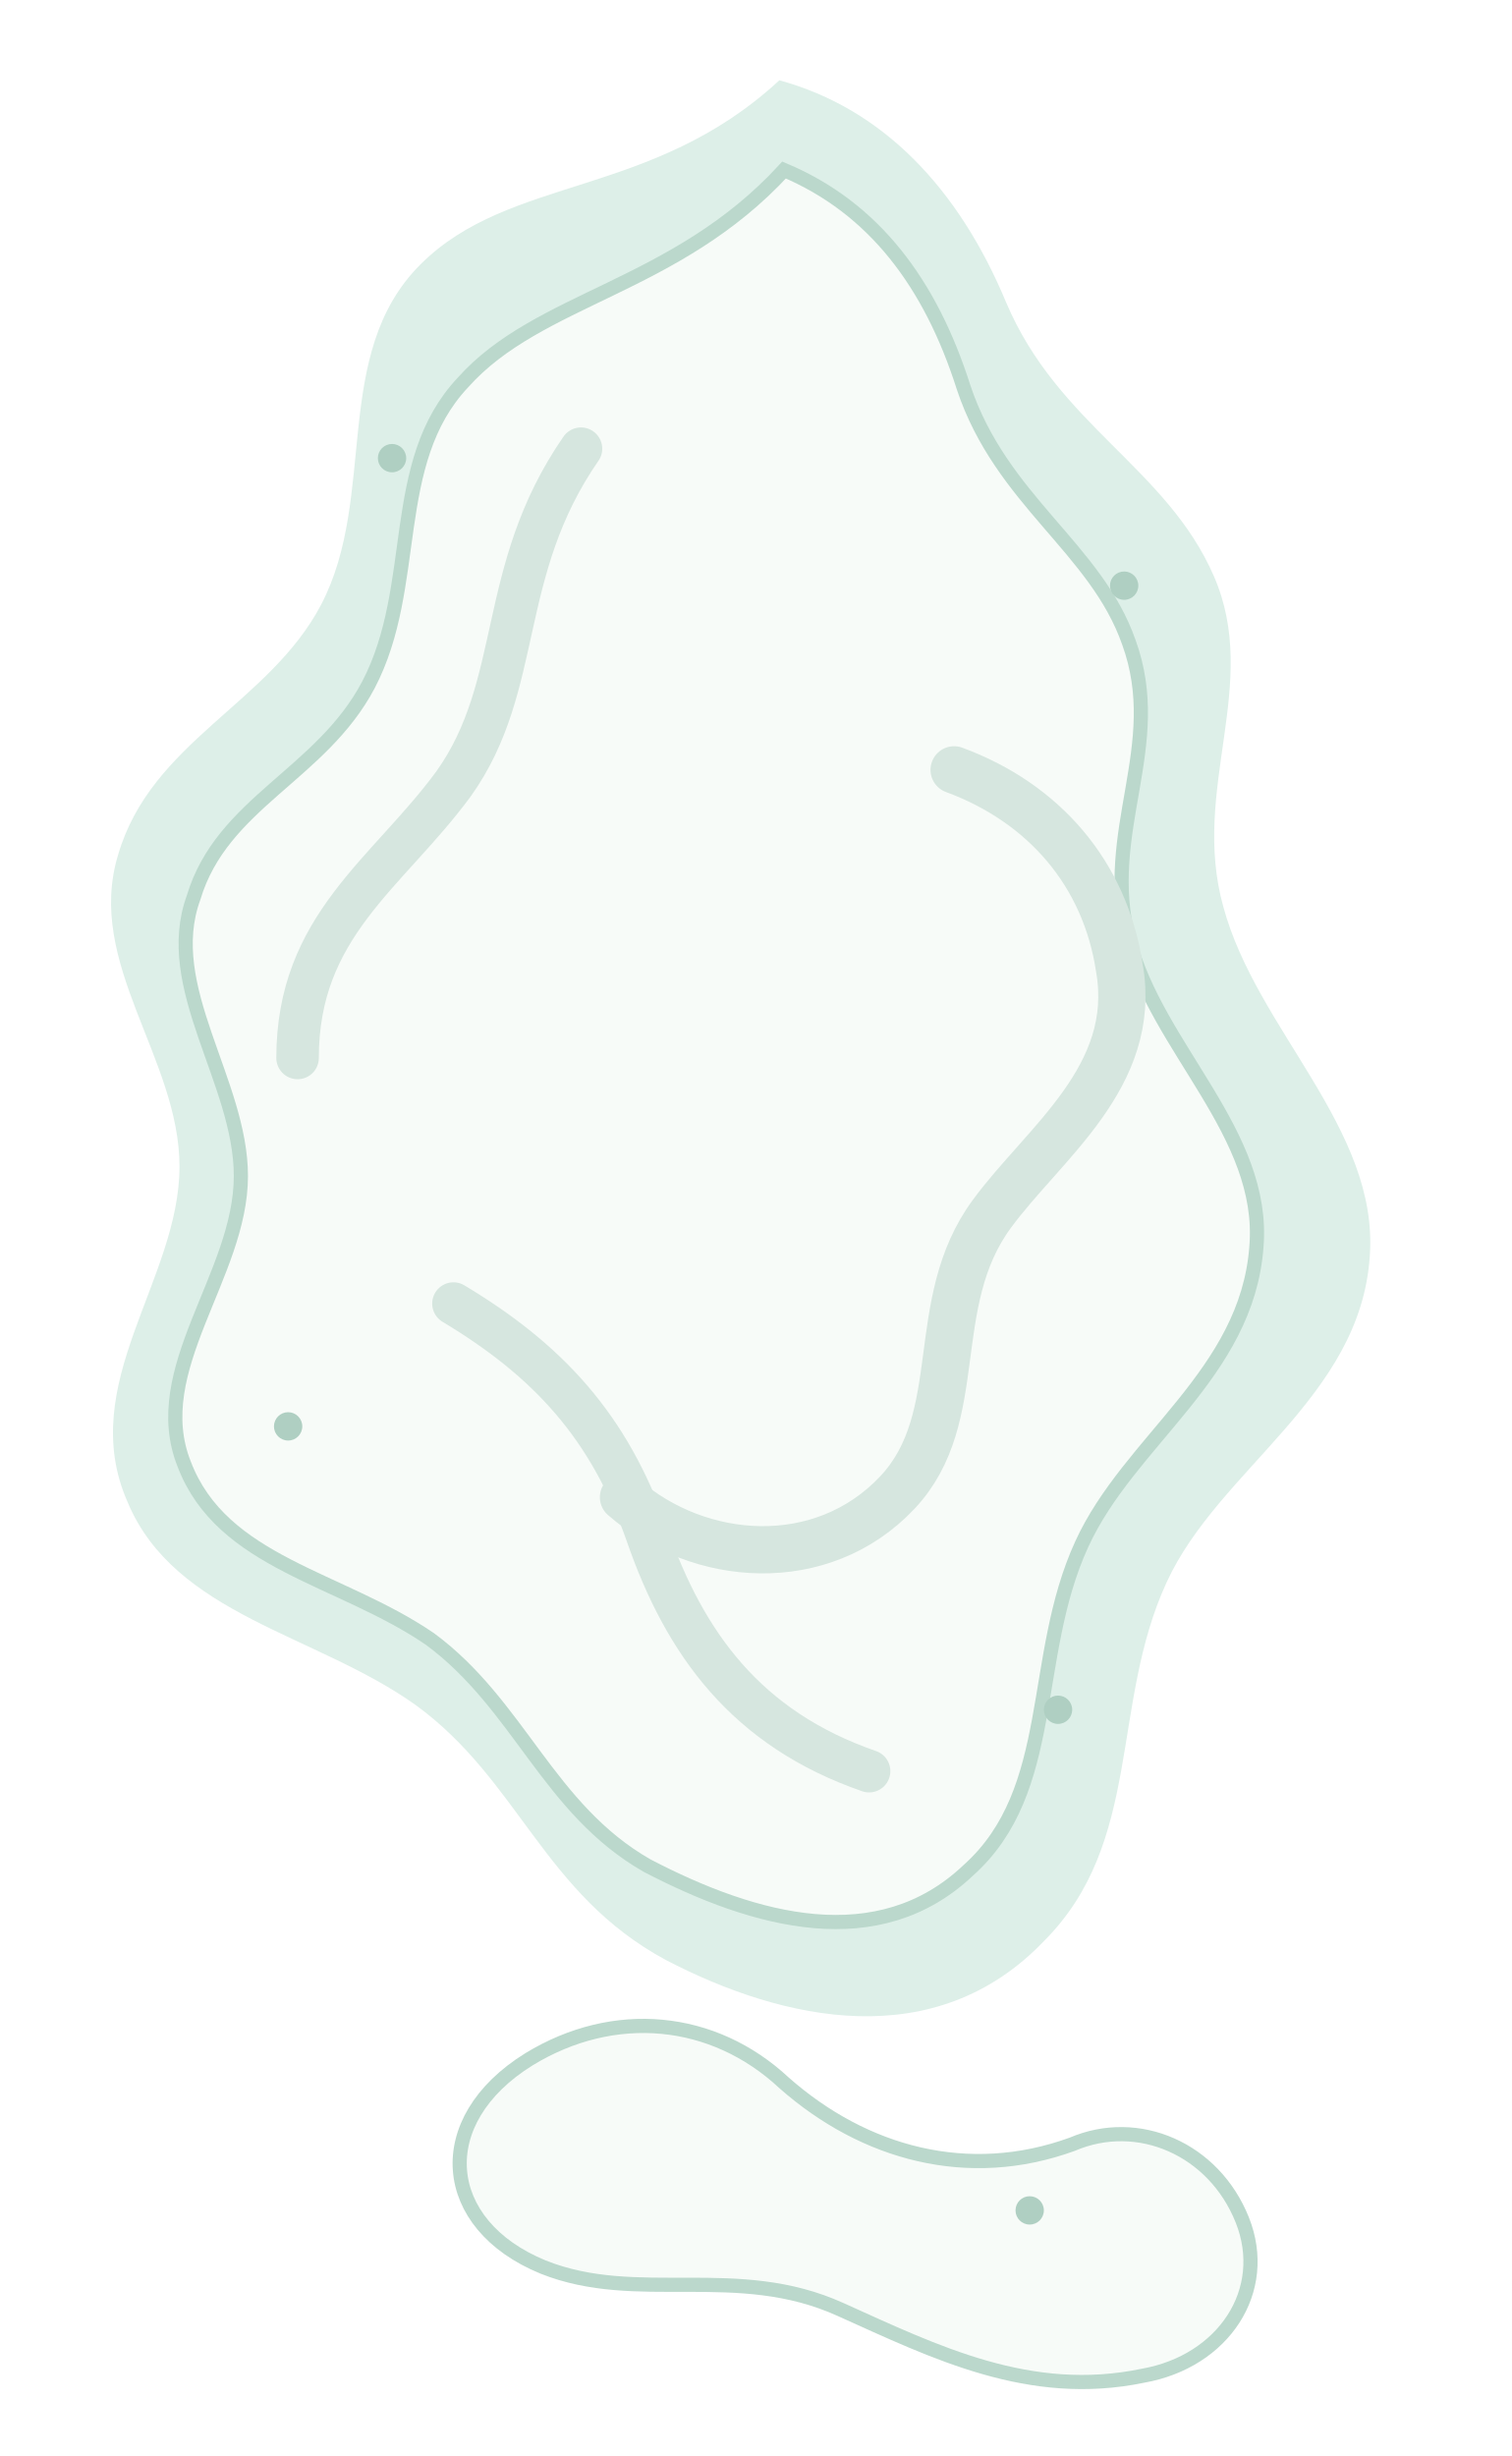
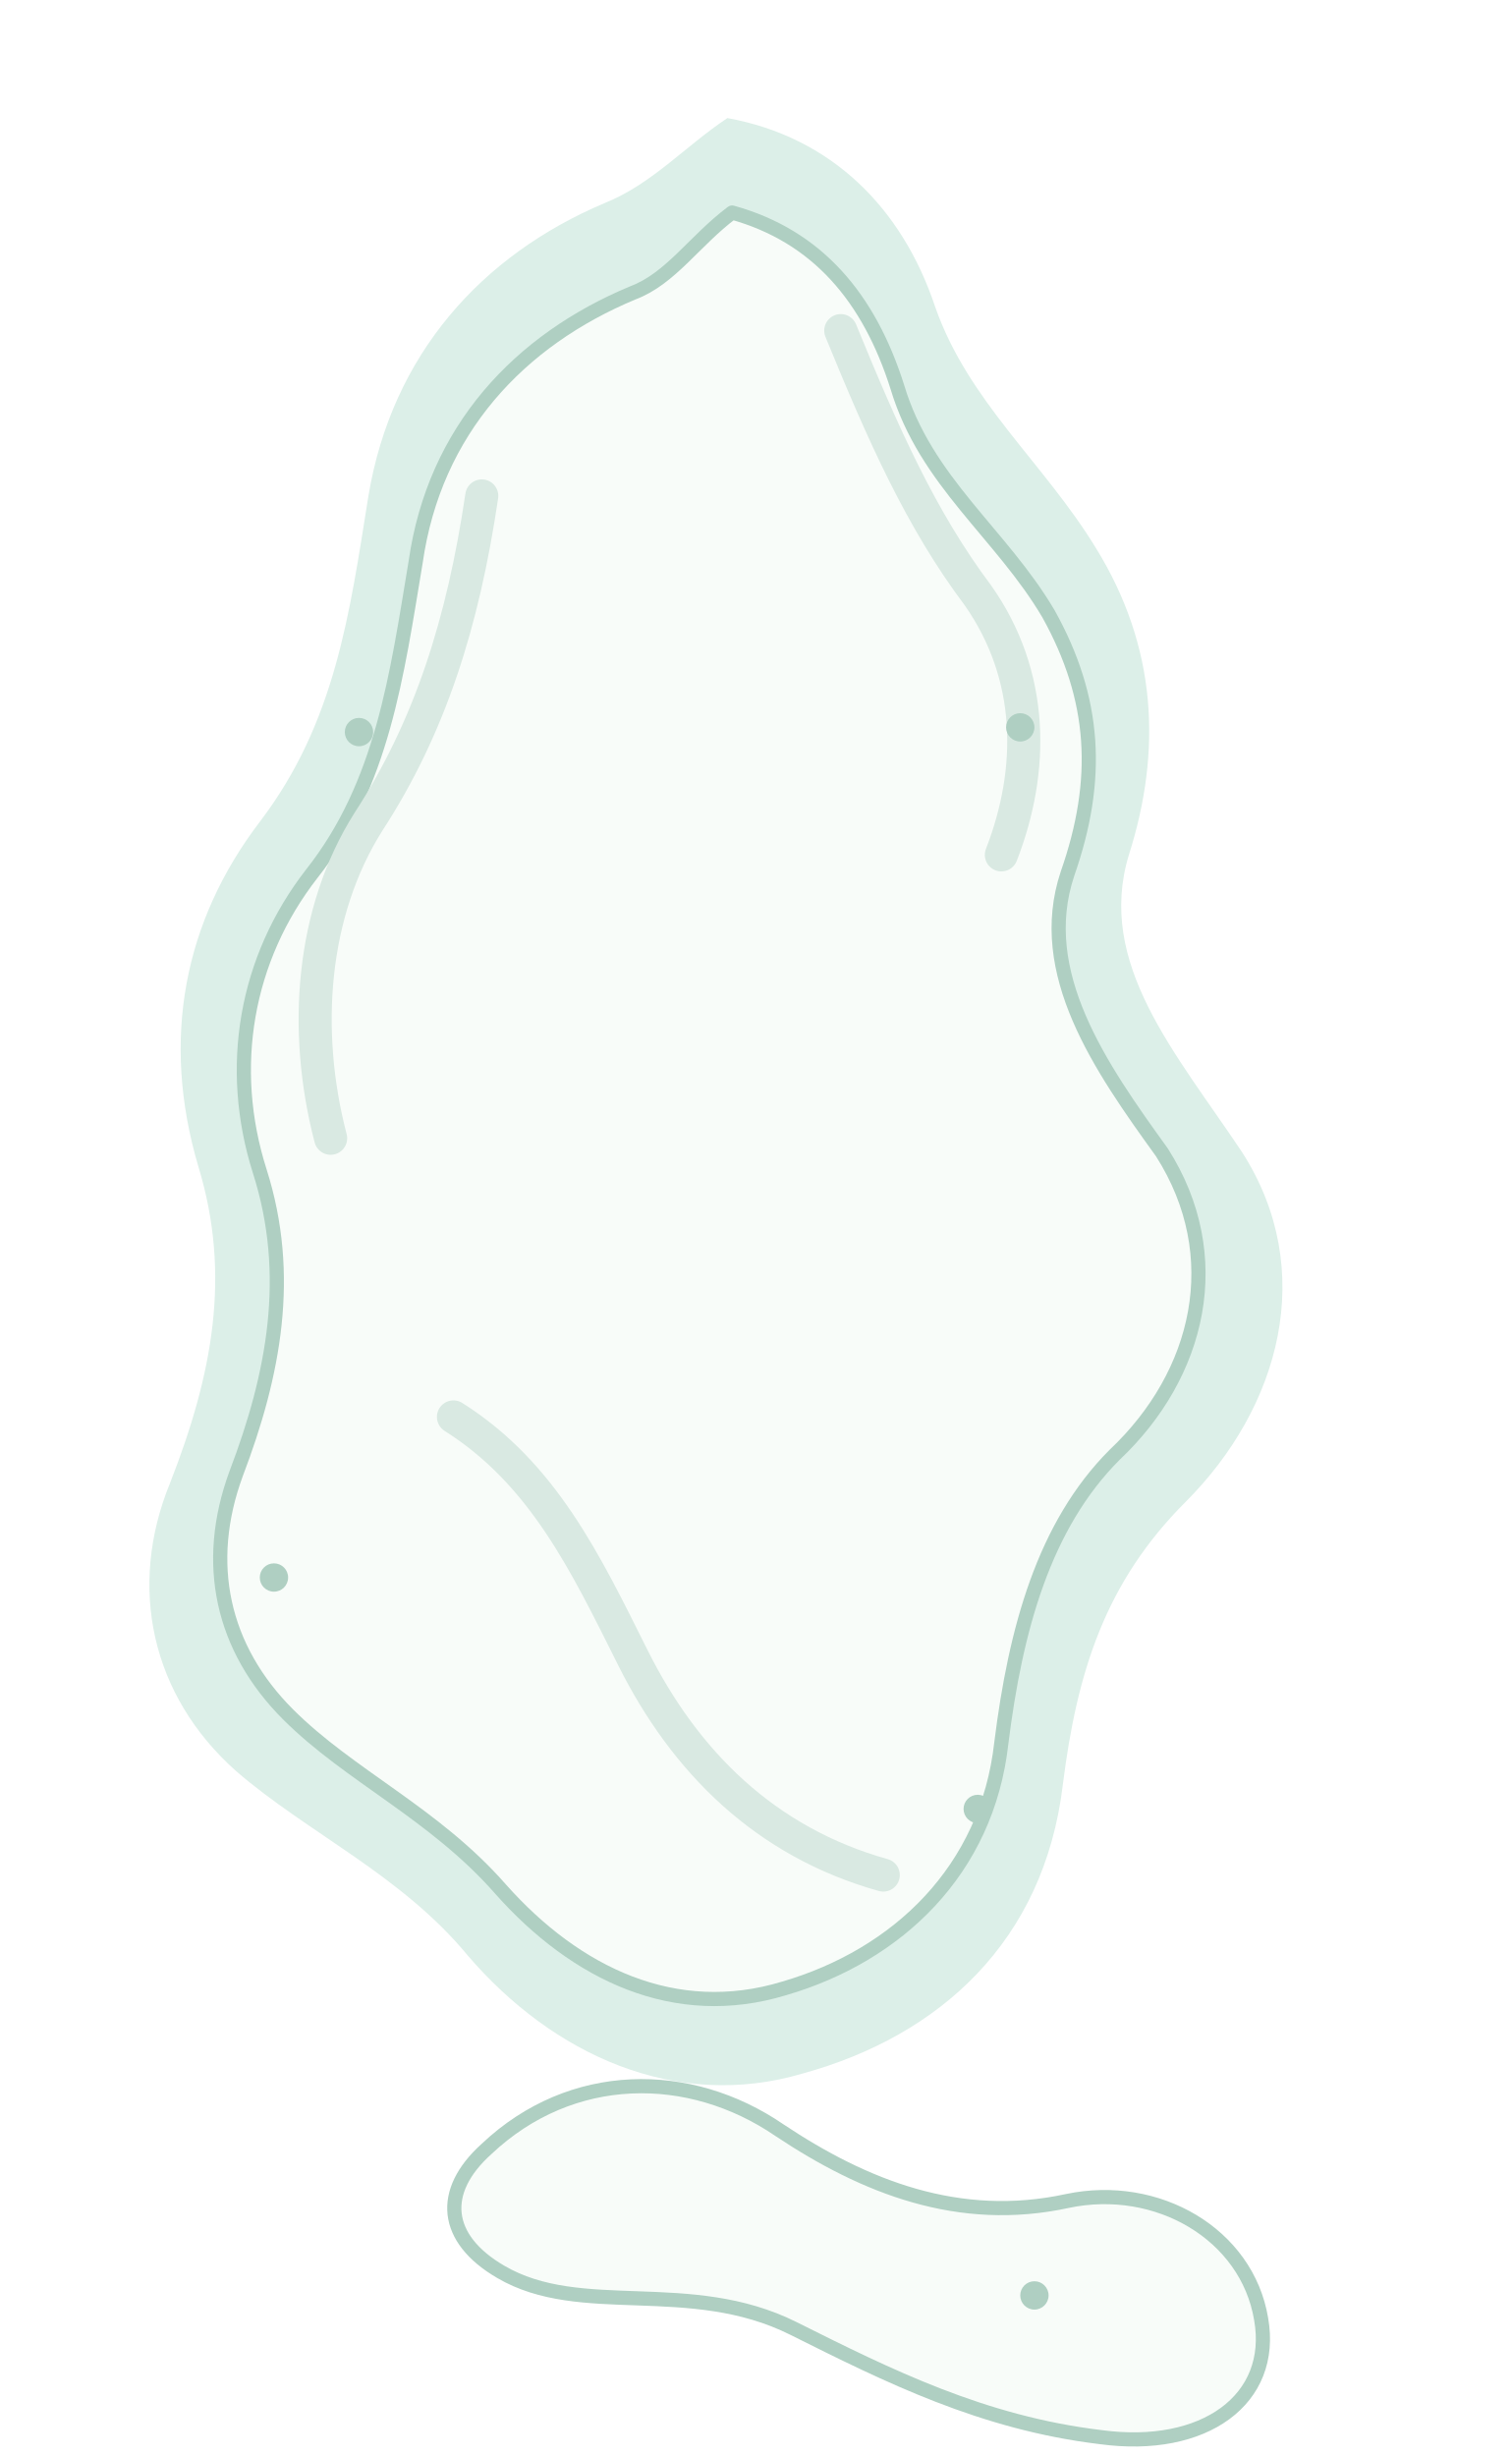
<svg xmlns="http://www.w3.org/2000/svg" width="320" height="520" viewBox="0 0 320 520" fill="none">
  <rect width="320" height="520" fill="none" />
-   <path d="M165 17C187 23 203 40 213 64C224 90 247 99 257 122C267 145 252 167 259 192C266 218 292 239 290 266C288 296 258 311 247 335C235 361 242 390 221 411C198 435 166 428 141 415C115 401 110 377 88 361C67 346 37 342 27 318C16 293 38 271 38 247C38 224 18 204 25 181C32 157 57 149 68 128C80 105 70 75 89 56C108 37 138 42 165 17Z" fill="#DDEFE8" />
-   <path d="M166 36C185 44 197 60 204 82C212 106 232 116 239 136C247 158 233 176 239 199C245 222 268 240 266 264C264 291 239 305 229 327C218 351 224 379 205 396C186 414 160 407 137 395C116 383 110 361 91 347C72 334 47 331 39 310C31 290 51 270 51 249C51 229 34 209 41 190C47 170 68 164 78 145C89 124 82 98 98 81C114 63 143 61 166 36Z" fill="#F7FBF8" stroke="#BBD8CC" stroke-width="3" />
-   <path d="M202 163C221 170 234 185 237 205C241 228 221 242 210 257C196 276 205 300 190 316C174 333 148 331 132 317" stroke="#D6E6DF" stroke-width="10" stroke-linecap="round" />
-   <path d="M123 95C105 121 111 145 96 166C82 185 63 196 63 224" stroke="#D6E6DF" stroke-width="9" stroke-linecap="round" />
-   <path d="M96 276C116 288 129 302 137 325C145 348 158 366 184 375" stroke="#D6E6DF" stroke-width="9" stroke-linecap="round" />
-   <path d="M112 436C130 425 151 427 166 441C183 456 205 462 227 454C241 448 257 455 263 470C269 485 259 500 242 503C218 508 198 498 178 489C156 479 135 488 115 480C93 471 91 449 112 436Z" fill="#F7FBF8" stroke="#BBD8CC" stroke-width="3" />
-   <circle cx="83" cy="97" r="3" fill="#AFCFC2" />
-   <circle cx="238" cy="124" r="3" fill="#AFCFC2" />
-   <circle cx="61" cy="302" r="3" fill="#AFCFC2" />
-   <circle cx="224" cy="362" r="3" fill="#AFCFC2" />
-   <circle cx="218" cy="468" r="3" fill="#AFCFC2" />
+   <path d="M154 25C176 29 191 44 198 65C205 85 221 98 232 116C245 137 246 159 239 181C232 204 249 223 263 244C279 269 271 298 251 318C234 335 228 354 225 378C221 411 199 431 170 439C143 447 117 435 99 414C85 397 65 388 50 375C32 359 27 336 36 314C45 291 49 270 42 247C34 220 39 195 55 174C71 153 74 130 78 105C83 75 102 54 128 43C138 39 145 31 154 25Z" fill="#DCEFE8" />
+   <path d="M155 45C173 50 184 63 190 82C196 102 212 113 222 130C232 148 233 165 226 185C219 206 233 226 246 244C260 266 254 291 236 308C221 323 215 345 212 369C209 396 190 414 166 421C143 428 122 418 106 400C92 384 74 376 61 363C47 349 43 331 50 312C58 291 62 270 55 248C48 226 52 203 66 185C81 166 84 143 88 119C92 91 110 72 134 62C142 59 147 51 155 45Z" fill="#F8FCF9" stroke="#AFCFC2" stroke-width="3" stroke-linejoin="round" />
+   <path d="M178 70C187 92 195 110 207 126C219 143 219 163 212 181" stroke="#D9E9E2" stroke-width="7" stroke-linecap="round" />
+   <path d="M102 105C98 132 91 154 78 174C66 193 64 218 70 241" stroke="#D9E9E2" stroke-width="7" stroke-linecap="round" />
+   <path d="M96 300C115 312 124 331 134 351C145 373 162 390 187 397" stroke="#D9E9E2" stroke-width="7" stroke-linecap="round" />
+   <path d="M103 455C121 438 146 438 165 451C183 463 203 471 226 466C245 462 264 473 267 491C270 508 255 519 233 516C208 513 188 503 168 493C146 482 123 491 106 481C94 474 93 464 103 455Z" fill="#F8FCF9" stroke="#AFCFC2" stroke-width="3" stroke-linejoin="round" />
+   <circle cx="76" cy="155" r="3" fill="#AFCFC2" />
+   <circle cx="216" cy="154" r="3" fill="#AFCFC2" />
+   <circle cx="58" cy="334" r="3" fill="#AFCFC2" />
+   <circle cx="207" cy="383" r="3" fill="#AFCFC2" />
+   <circle cx="219" cy="486" r="3" fill="#AFCFC2" />
</svg>
